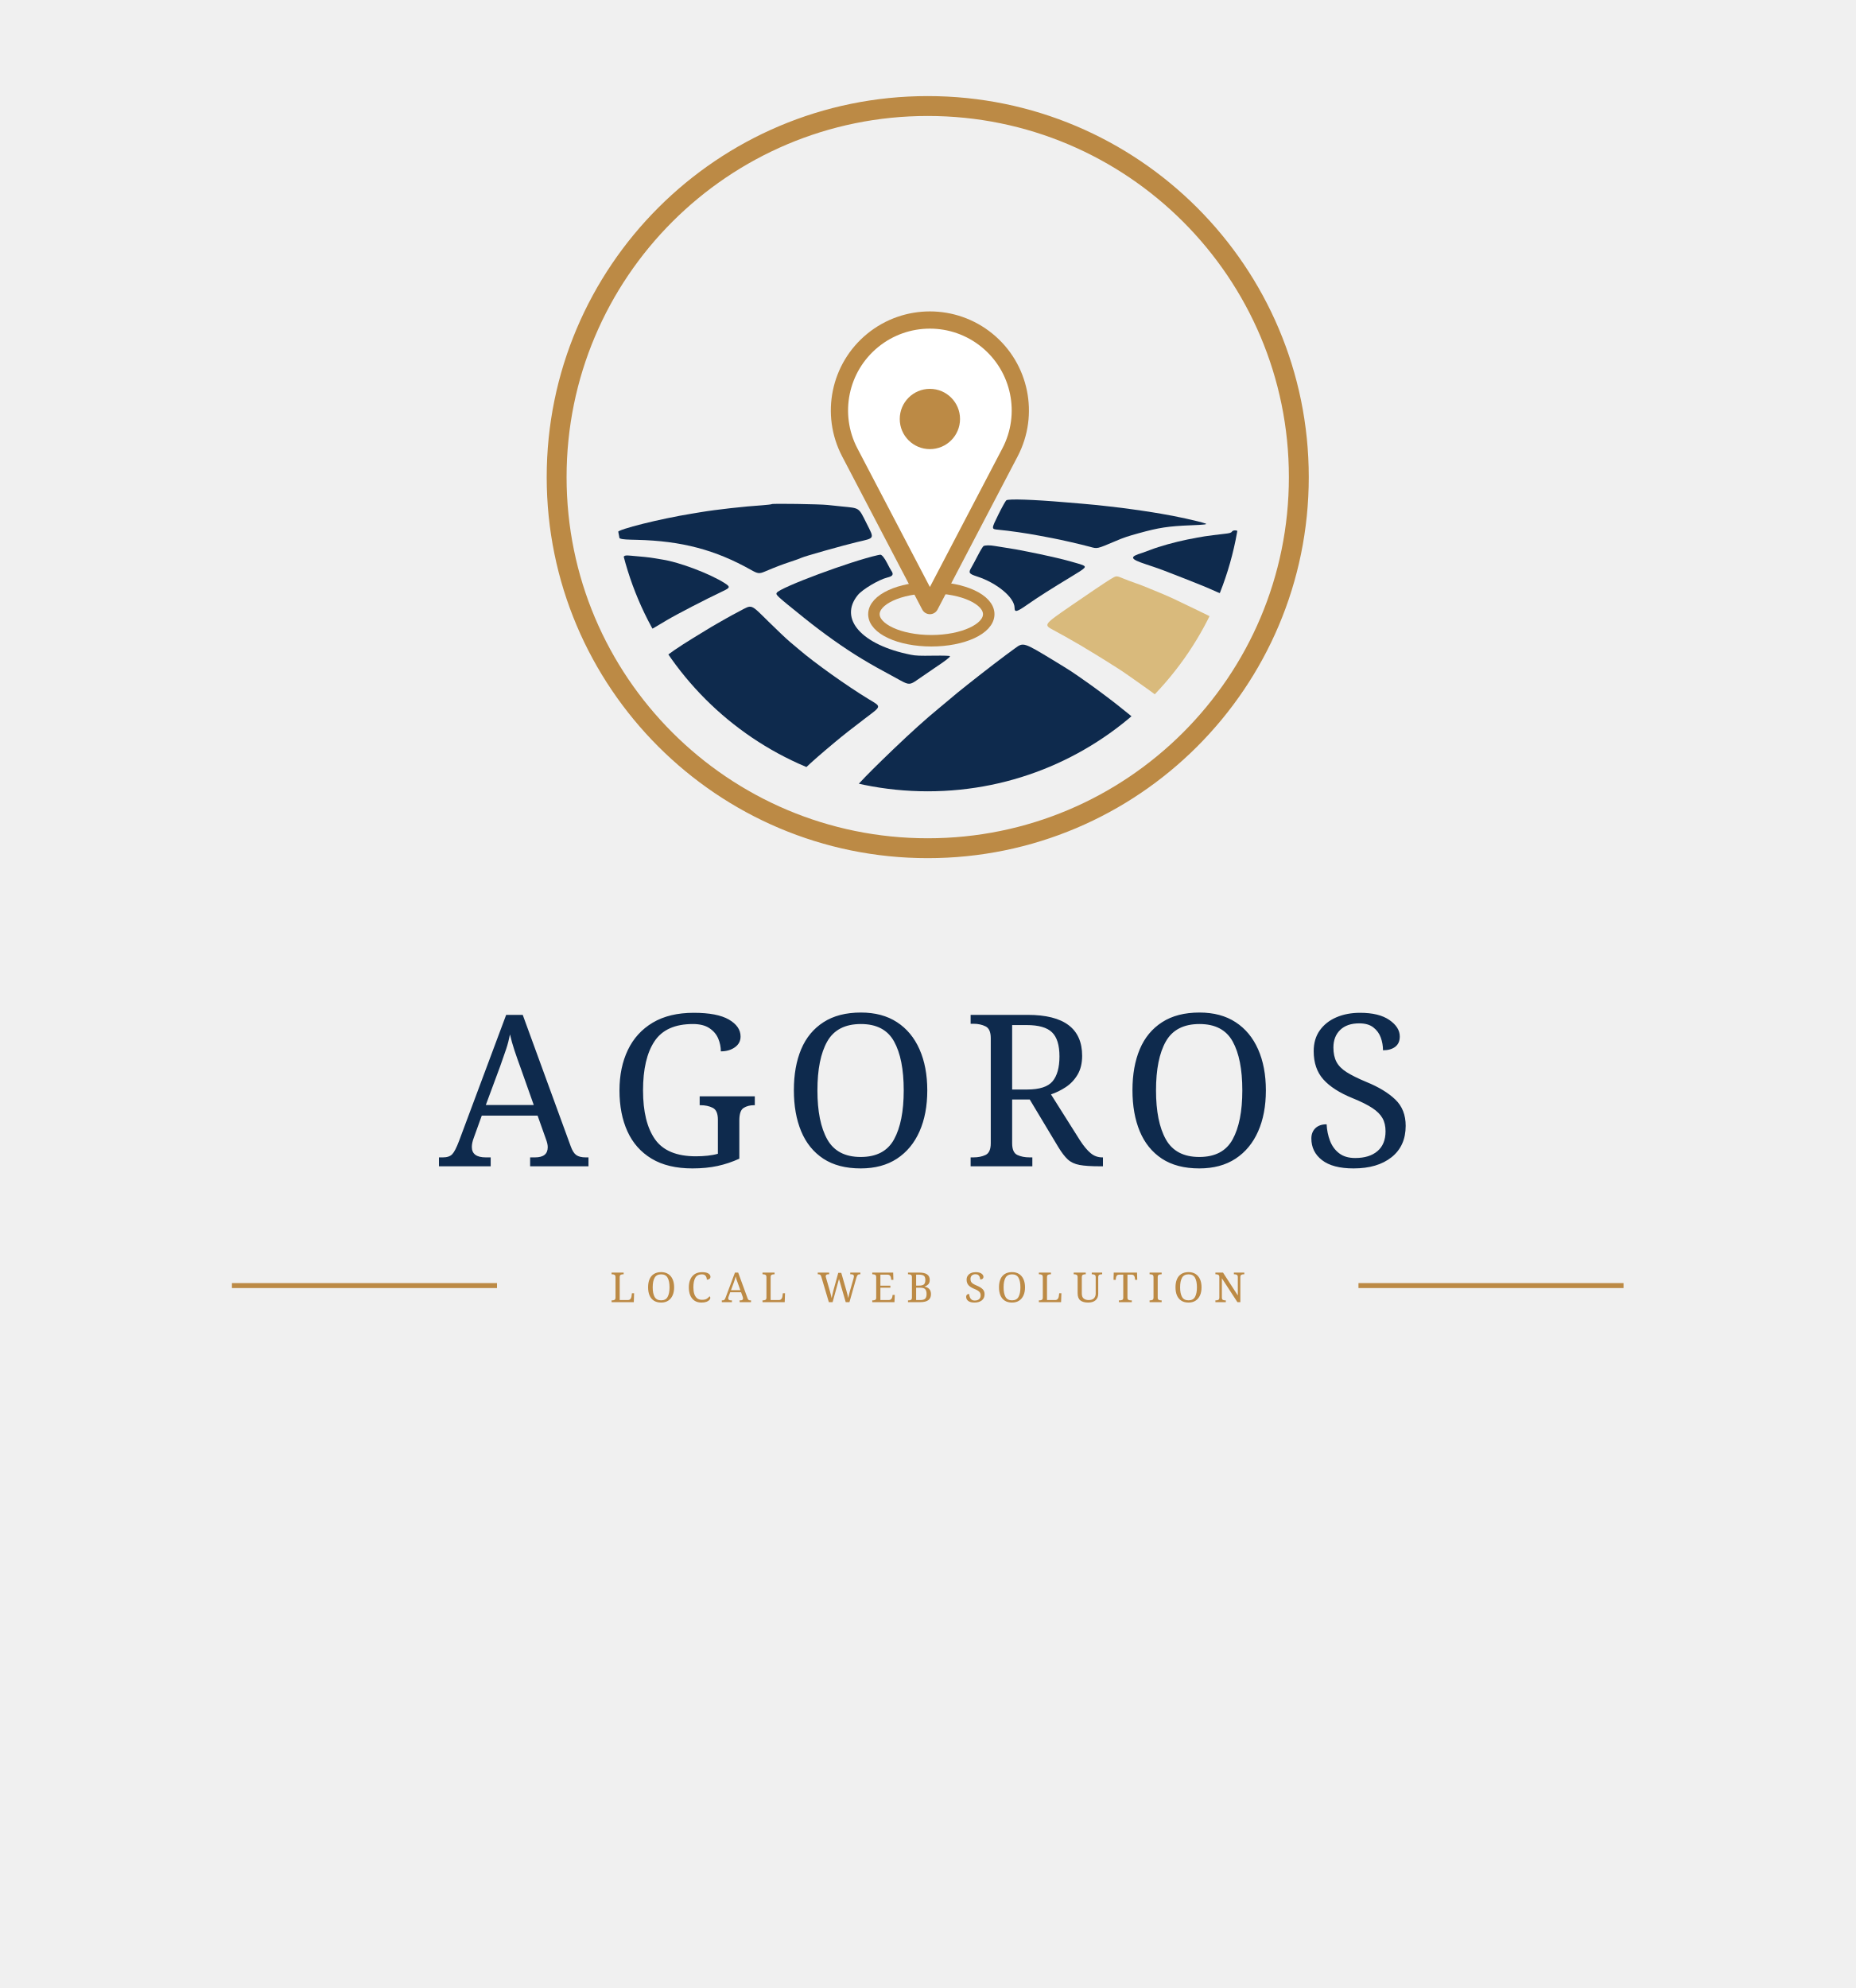
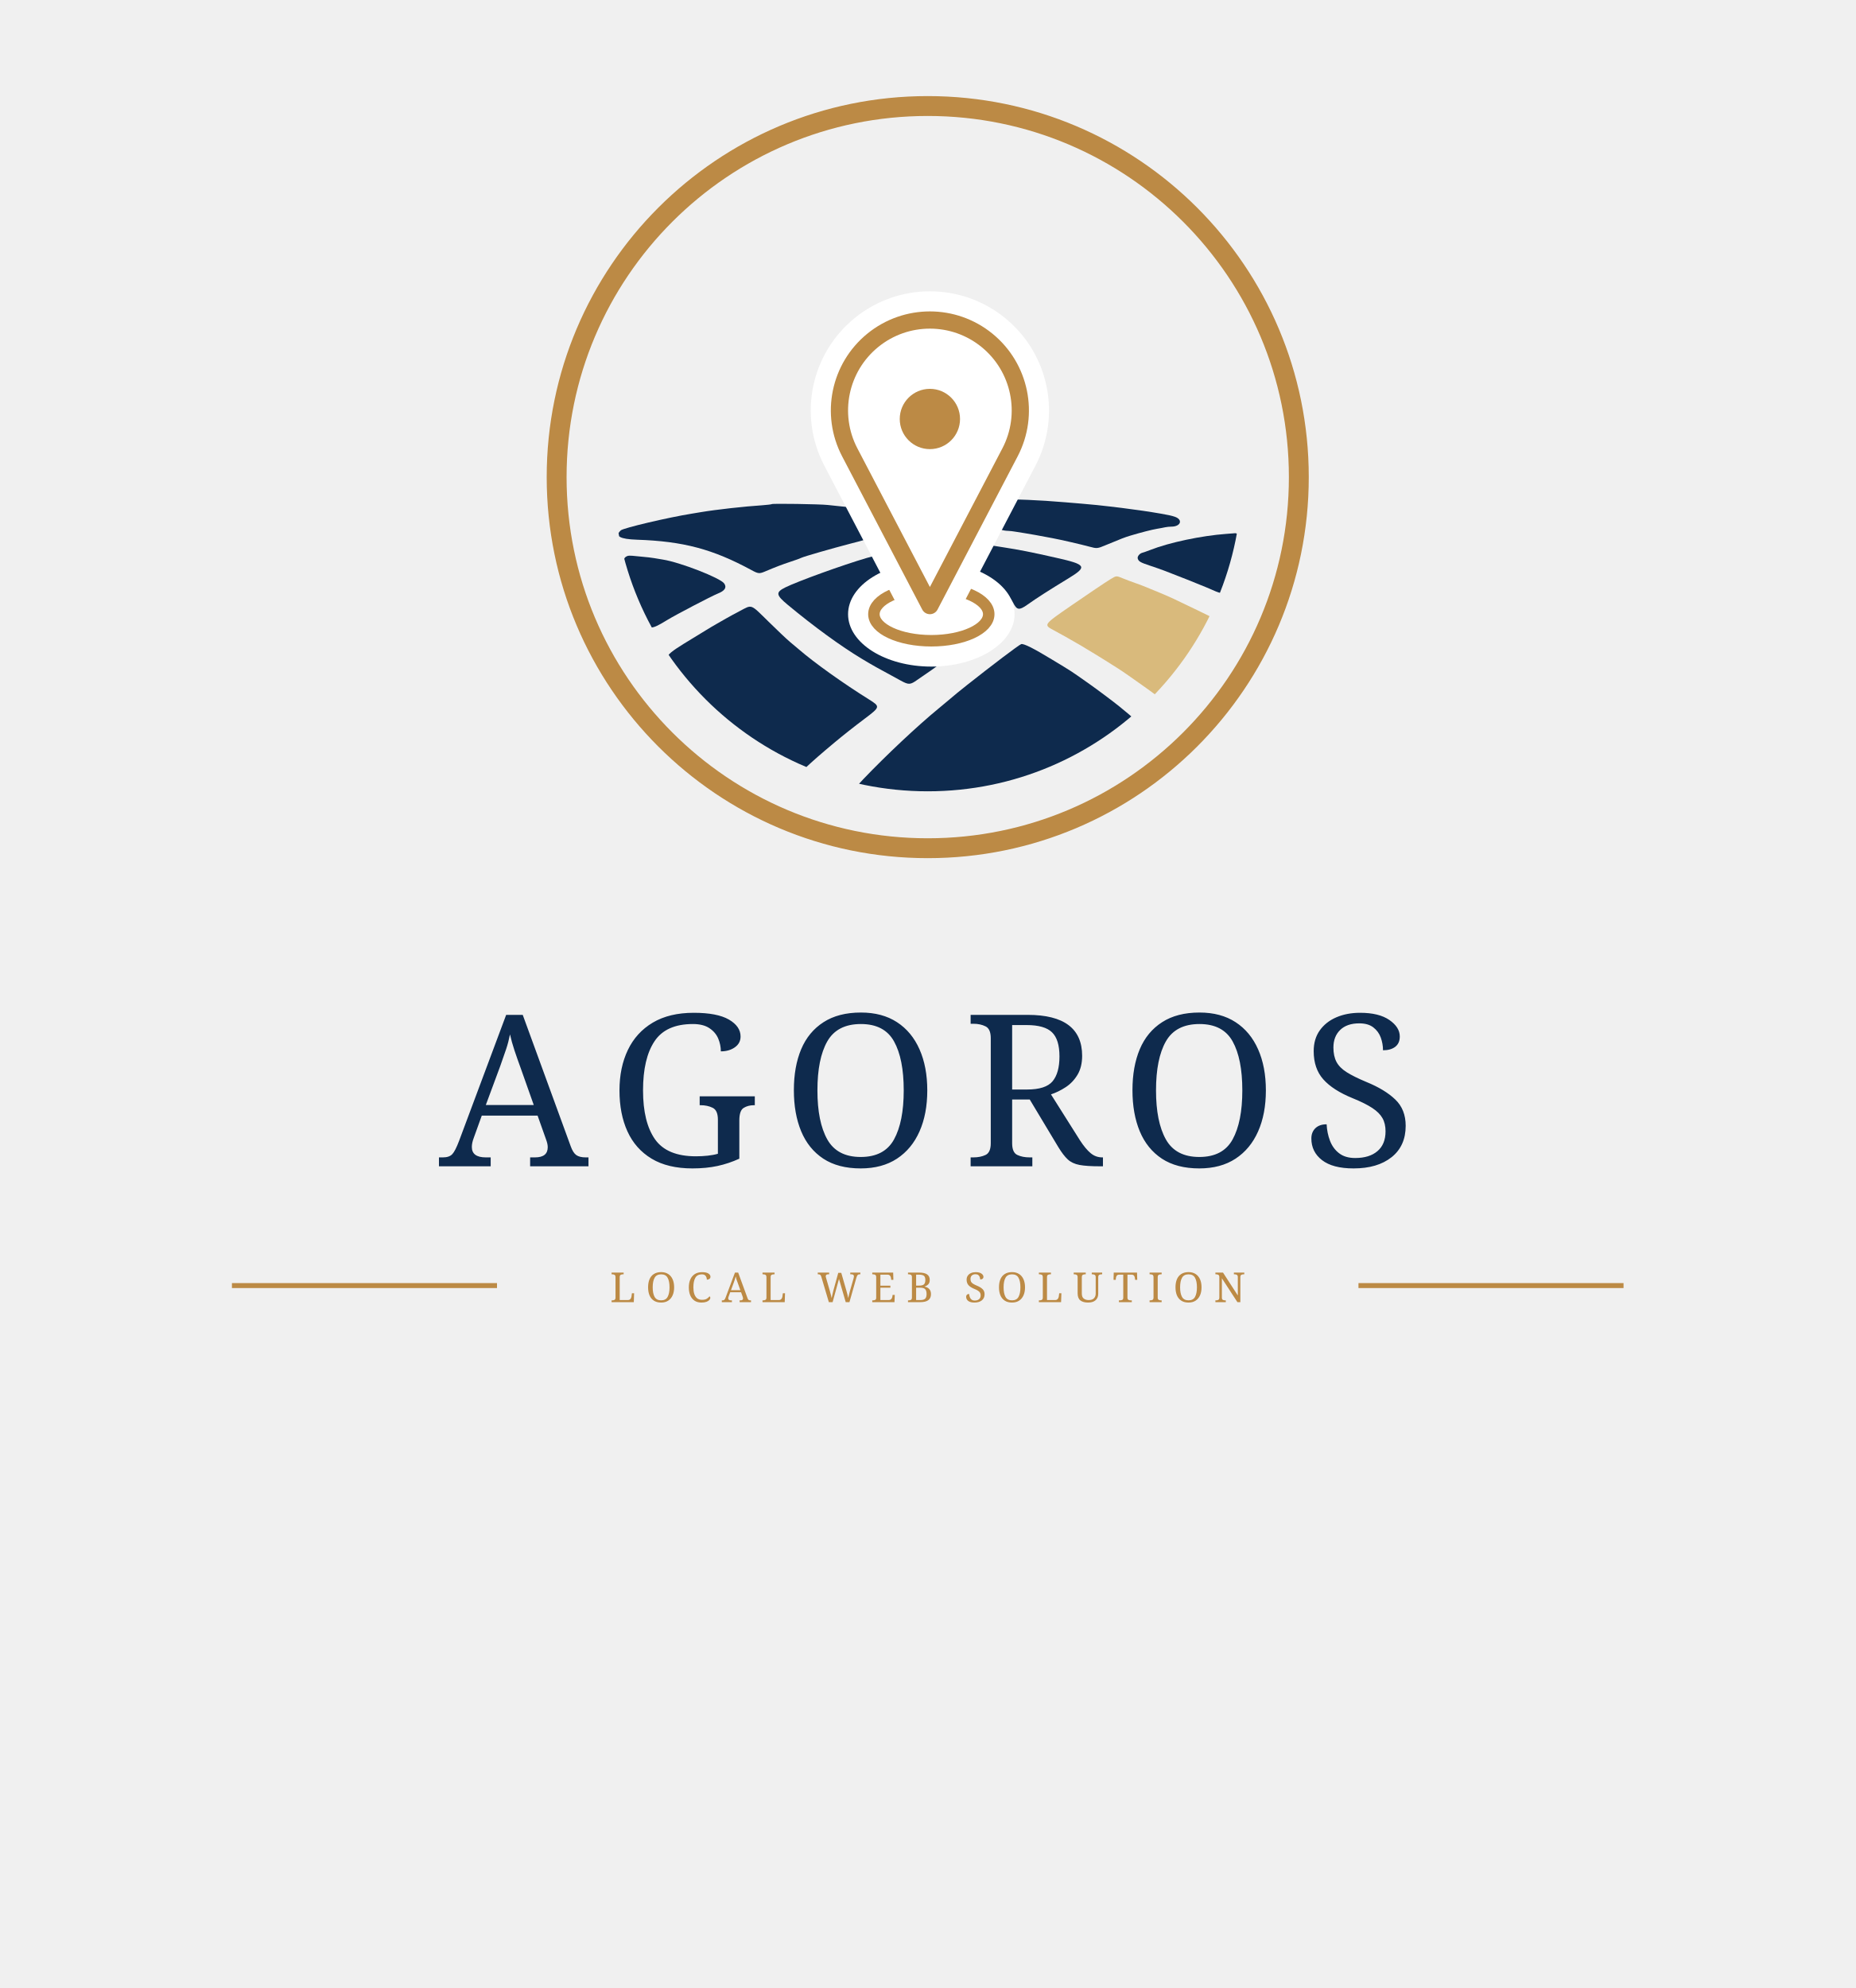
<svg xmlns="http://www.w3.org/2000/svg" viewBox="0 0 560 600" role="img" aria-label="AGOROS">
  <defs>
    <style>
      @font-face{ font-family:"Cinzel Hellenic"; src:url("CinzelHellenic-Regular.ttf") format("truetype"); }
      .navy { fill:#0E2A4D; } .gold { fill:#BC8A45; } .gold-l { fill:#D9BA7C; }
+       .stem { fill:none; stroke:#BC8A45; stroke-width:2.2; stroke-linecap:round; stroke-linejoin:round; }
+       .bubble { fill:#FFFFFF; stroke:#BC8A45; stroke-width:5; stroke-linejoin:round; }
      .ring { fill:none; stroke:#BC8A45; stroke-width:6; }
      .wordmark { font-family:"Cinzel Hellenic", serif; font-weight:400; }
    </style>
  </defs>
  <g transform="translate(160.0,24)">
    <defs>
      <clipPath id="agoros-ring">
        <circle cx="120" cy="120" r="108" />
      </clipPath>
    </defs>
    <circle class="ring" cx="120" cy="120" r="112" />
    <g transform="translate(120,120) scale(0.878) translate(-120,-120)">
      <g clip-path="url(#agoros-ring)">
        <g transform="translate(120,120) scale(0.2467) translate(-571,-557)">
          <g class="gold-l" transform="translate(0,1102) scale(0.1,-0.1)">
            <path d="M8255 4027 c-71 -43 -303 -200 -540 -363 -398 -275 -395 -270 -245 -350 52 -28 127 -69 165 -91 39 -22 102 -58 140 -80 39 -21 102 -59 140 -83 39 -24 94 -57 123 -74 29 -17 94 -57 144 -89 50 -32 121 -77 157 -99 36 -22 111 -72 166 -111 55 -39 145 -102 200 -141 55 -39 135 -96 177 -128 104 -79 112 -78 190 25 34 45 81 105 104 134 228 280 561 874 512 909 -12 9 -362 179 -553 269 -44 21 -127 57 -185 81 -58 23 -139 57 -180 74 -41 18 -118 47 -170 65 -52 18 -129 47 -170 64 -94 39 -91 39 -175 -12z" />
          </g>
          <g class="navy" transform="translate(0,1102) scale(0.1,-0.1)">
-             <path d="M6805 5127 c-11 -8 -60 -96 -109 -195 -102 -207 -102 -206 -3 -215 158 -15 394 -49 567 -82 47 -9 132 -25 190 -36 113 -21 400 -87 517 -119 110 -30 93 -34 363 80 109 47 170 67 315 107 289 80 415 99 733 112 188 7 236 13 201 25 -93 32 -427 105 -619 136 -30 5 -84 14 -120 20 -36 6 -94 15 -130 20 -36 5 -99 14 -140 20 -94 14 -209 28 -325 41 -49 5 -130 14 -180 20 -49 5 -143 14 -207 19 -65 6 -173 15 -240 20 -444 38 -782 49 -813 27z" />
-             <path d="M3537 5074 c-4 -4 -62 -11 -130 -16 -248 -16 -645 -60 -864 -97 -35 -6 -89 -15 -120 -20 -434 -70 -1033 -219 -1033 -258 0 -100 5 -101 270 -107 621 -15 1090 -139 1588 -419 95 -54 115 -56 197 -21 154 65 230 94 350 134 72 23 142 49 158 57 40 20 586 174 772 218 252 59 243 40 132 262 -112 223 -92 209 -342 234 -60 6 -150 15 -200 21 -111 12 -768 22 -778 12z" />
-             <path d="M9949 4691 c-11 -17 -31 -23 -104 -31 -265 -31 -291 -35 -515 -79 -176 -36 -390 -95 -518 -145 -48 -18 -98 -37 -112 -41 -185 -56 -175 -85 55 -161 209 -70 222 -75 540 -200 210 -82 297 -118 447 -185 88 -39 103 -34 124 39 9 31 23 69 30 84 20 39 98 314 123 433 12 55 26 116 31 135 15 52 13 135 -4 149 -29 24 -81 25 -97 2z" />
-             <path d="M6487 4489 c-9 -6 -44 -63 -77 -127 -33 -64 -74 -141 -91 -170 -45 -75 -36 -89 77 -126 279 -90 523 -294 524 -437 0 -67 30 -59 175 42 151 106 339 225 615 392 206 124 218 136 155 163 -38 15 -259 77 -360 99 -210 48 -264 59 -390 84 -138 28 -210 41 -342 61 -38 6 -93 15 -124 20 -71 13 -139 12 -162 -1z" />
-             <path d="M5015 4363 c-381 -85 -1364 -451 -1409 -525 -17 -28 -2 -41 382 -350 271 -218 562 -424 803 -569 160 -96 201 -119 544 -305 110 -60 132 -59 231 12 44 31 147 102 229 157 162 108 225 156 225 172 0 6 -81 9 -231 7 -186 -3 -247 -1 -315 13 -685 136 -1009 501 -738 832 66 80 293 215 411 244 78 19 92 44 54 97 -10 15 -35 60 -55 101 -39 76 -76 122 -98 120 -7 -1 -22 -3 -33 -6z" />
-             <path d="M1477 4345 c-21 -20 -22 -8 8 -123 39 -153 160 -501 219 -632 133 -292 123 -281 213 -227 32 19 99 58 148 88 151 90 544 293 795 412 98 46 100 59 22 109 -207 132 -630 292 -867 329 -33 6 -87 14 -120 20 -57 10 -175 23 -331 35 -58 5 -74 3 -87 -11z" />
-             <path d="M3095 3586 c-66 -34 -151 -81 -190 -103 -38 -22 -101 -58 -140 -80 -38 -21 -101 -59 -140 -83 -38 -24 -122 -75 -185 -113 -182 -111 -377 -244 -384 -263 -27 -69 541 -761 804 -980 36 -30 97 -81 135 -115 106 -91 303 -238 397 -295 46 -28 121 -75 168 -104 104 -64 293 -160 317 -160 9 0 60 42 113 93 53 50 137 127 186 169 83 72 109 94 240 204 107 90 269 217 420 331 235 178 232 160 53 268 -303 184 -758 508 -975 695 -23 19 -79 67 -125 105 -46 39 -181 166 -299 283 -253 249 -224 238 -395 148z" />
-             <path d="M6929 3067 c-173 -125 -405 -303 -670 -513 -119 -94 -157 -126 -279 -229 -26 -22 -80 -67 -120 -100 -174 -143 -373 -322 -624 -562 -452 -433 -629 -626 -599 -653 21 -21 193 -66 348 -91 280 -46 376 -53 775 -53 359 0 437 4 645 33 263 36 696 153 925 251 41 17 96 40 123 51 341 137 866 477 1120 727 97 96 98 91 -34 198 -61 49 -132 106 -158 127 -74 61 -307 236 -416 313 -273 192 -229 163 -515 338 -401 243 -408 246 -521 163z" />
+             <path d="M6830 5133 c-64 -25 -214 -329 -183 -371 23 -31 110 -60 182 -61 25 -1 70 -5 100 -11 31 -5 88 -14 126 -20 71 -11 206 -35 395 -71 113 -21 399 -87 517 -119 98 -27 109 -26 220 21 222 92 265 109 344 133 150 45 303 84 374 96 39 6 89 16 112 21 23 5 62 9 87 9 131 0 166 96 51 137 -42 15 -103 28 -197 44 -32 5 -86 14 -120 20 -35 5 -93 14 -130 20 -38 5 -101 14 -140 19 -91 13 -206 28 -323 41 -49 5 -130 14 -180 20 -49 5 -143 14 -207 19 -65 6 -173 15 -240 20 -349 30 -754 47 -788 33z" />
+             <path d="M3537 5074 c-4 -4 -62 -11 -130 -16 -248 -16 -645 -60 -864 -97 -35 -6 -89 -15 -120 -20 -331 -53 -955 -200 -990 -233 -86 -80 -14 -122 225 -130 647 -22 1056 -131 1597 -424 93 -51 110 -52 190 -18 154 65 230 94 350 134 72 23 142 49 157 57 35 17 422 129 688 198 336 87 322 68 212 290 -102 206 -97 203 -337 226 -60 6 -150 15 -200 21 -111 12 -768 22 -778 12z" />
+             <path d="M9870 4659 c-344 -25 -792 -119 -1059 -224 -48 -18 -99 -37 -114 -40 -36 -10 -69 -52 -61 -79 12 -41 37 -55 163 -97 69 -23 162 -55 206 -72 148 -56 509 -199 585 -232 41 -17 103 -44 137 -59 63 -27 94 -26 120 5 33 42 132 352 168 528 9 42 23 102 31 133 20 79 -10 154 -60 146 -6 -1 -58 -5 -116 -9z" />
+             <path d="M6510 4493 c-32 -12 -54 -42 -106 -143 -29 -58 -62 -118 -73 -135 -46 -67 -16 -122 87 -156 217 -71 409 -214 482 -359 52 -103 83 -108 192 -32 138 98 315 211 583 374 262 160 244 190 -170 283 -342 78 -526 114 -735 146 -36 5 -90 14 -121 19 -60 11 -115 12 -139 3z" />
+             <path d="M1523 4350 c-49 -21 -56 -50 -34 -142 33 -137 164 -509 228 -648 17 -36 39 -85 49 -110 55 -129 92 -128 314 9 125 76 617 333 704 368 99 39 129 85 90 141 -53 77 -614 295 -854 333 -30 4 -84 13 -120 20 -36 6 -108 15 -160 19 -52 5 -117 11 -145 14 -27 3 -60 2 -72 -4z" />
+             <path d="M4865 4325 c-336 -98 -966 -326 -1140 -412 -136 -68 -131 -105 34 -242 371 -308 741 -577 1032 -752 160 -96 201 -119 544 -305 110 -60 132 -59 231 12 44 31 132 92 196 135 218 146 197 199 -76 199 -803 0 -1339 587 -853 934 61 43 279 156 302 156 15 0 51 40 59 66 8 28 -75 198 -108 219 -44 29 -93 27 -221 -10z" />
+             <path d="M3095 3586 c-66 -34 -151 -81 -190 -103 -38 -22 -101 -58 -140 -80 -38 -21 -101 -59 -140 -83 -38 -24 -122 -75 -185 -113 -402 -244 -410 -255 -312 -398 225 -328 520 -669 732 -845 36 -30 97 -81 135 -115 106 -91 303 -238 397 -295 46 -28 121 -75 168 -104 130 -81 300 -161 324 -154 12 3 62 45 112 93 50 47 131 121 180 163 83 72 109 94 240 204 109 91 269 218 421 332 211 159 212 165 58 262 -358 223 -766 514 -981 700 -23 19 -79 67 -125 105 -46 39 -181 166 -299 283 -254 249 -224 238 -395 148z" />
+             <path d="M7012 3123 c-35 -13 -404 -293 -753 -569 -119 -94 -157 -126 -279 -229 -26 -22 -80 -67 -120 -100 -290 -238 -729 -650 -1049 -985 -229 -240 -214 -262 224 -328 300 -46 305 -46 725 -46 359 0 437 4 645 33 263 36 696 153 925 251 41 17 96 40 123 51 415 166 1170 688 1170 809 0 42 -16 59 -241 243 -76 62 -309 237 -417 313 -275 194 -226 162 -525 343 -256 156 -397 226 -428 214z" />
          </g>
+           <ellipse cx="576" cy="748" rx="116" ry="73" fill="#FFFFFF" />
          <ellipse cx="576" cy="748" rx="80" ry="37" fill="none" stroke="#BC8A45" stroke-width="16.0" />
+           <path d="M 574.0,736.0 L 685.7,522.4 A 126.0 126.0 0 1 0 462.3,522.4 Z" fill="#FFFFFF" stroke="#FFFFFF" stroke-width="80" stroke-linejoin="round" />
          <path d="M 574.0,736.0 L 685.7,522.4 A 126.0 126.0 0 1 0 462.3,522.4 Z" fill="#FFFFFF" stroke="#BC8A45" stroke-width="24.0" stroke-linejoin="round" />
          <circle cx="574" cy="476" r="42" class="gold" />
        </g>
      </g>
    </g>
  </g>
  <text class="wordmark navy" x="280.0" y="352" font-size="64" letter-spacing="7" text-anchor="middle">AGOROS</text>
  <line x1="70" y1="388" x2="150" y2="388" stroke="#BC8A45" stroke-width="1.5" />
  <line x1="410" y1="388" x2="490" y2="388" stroke="#BC8A45" stroke-width="1.5" />
  <text id="subtitle" class="wordmark gold" x="280.0" y="393" font-size="12.5" letter-spacing="3" text-anchor="middle">LOCAL WEB SOLUTION</text>
</svg>
